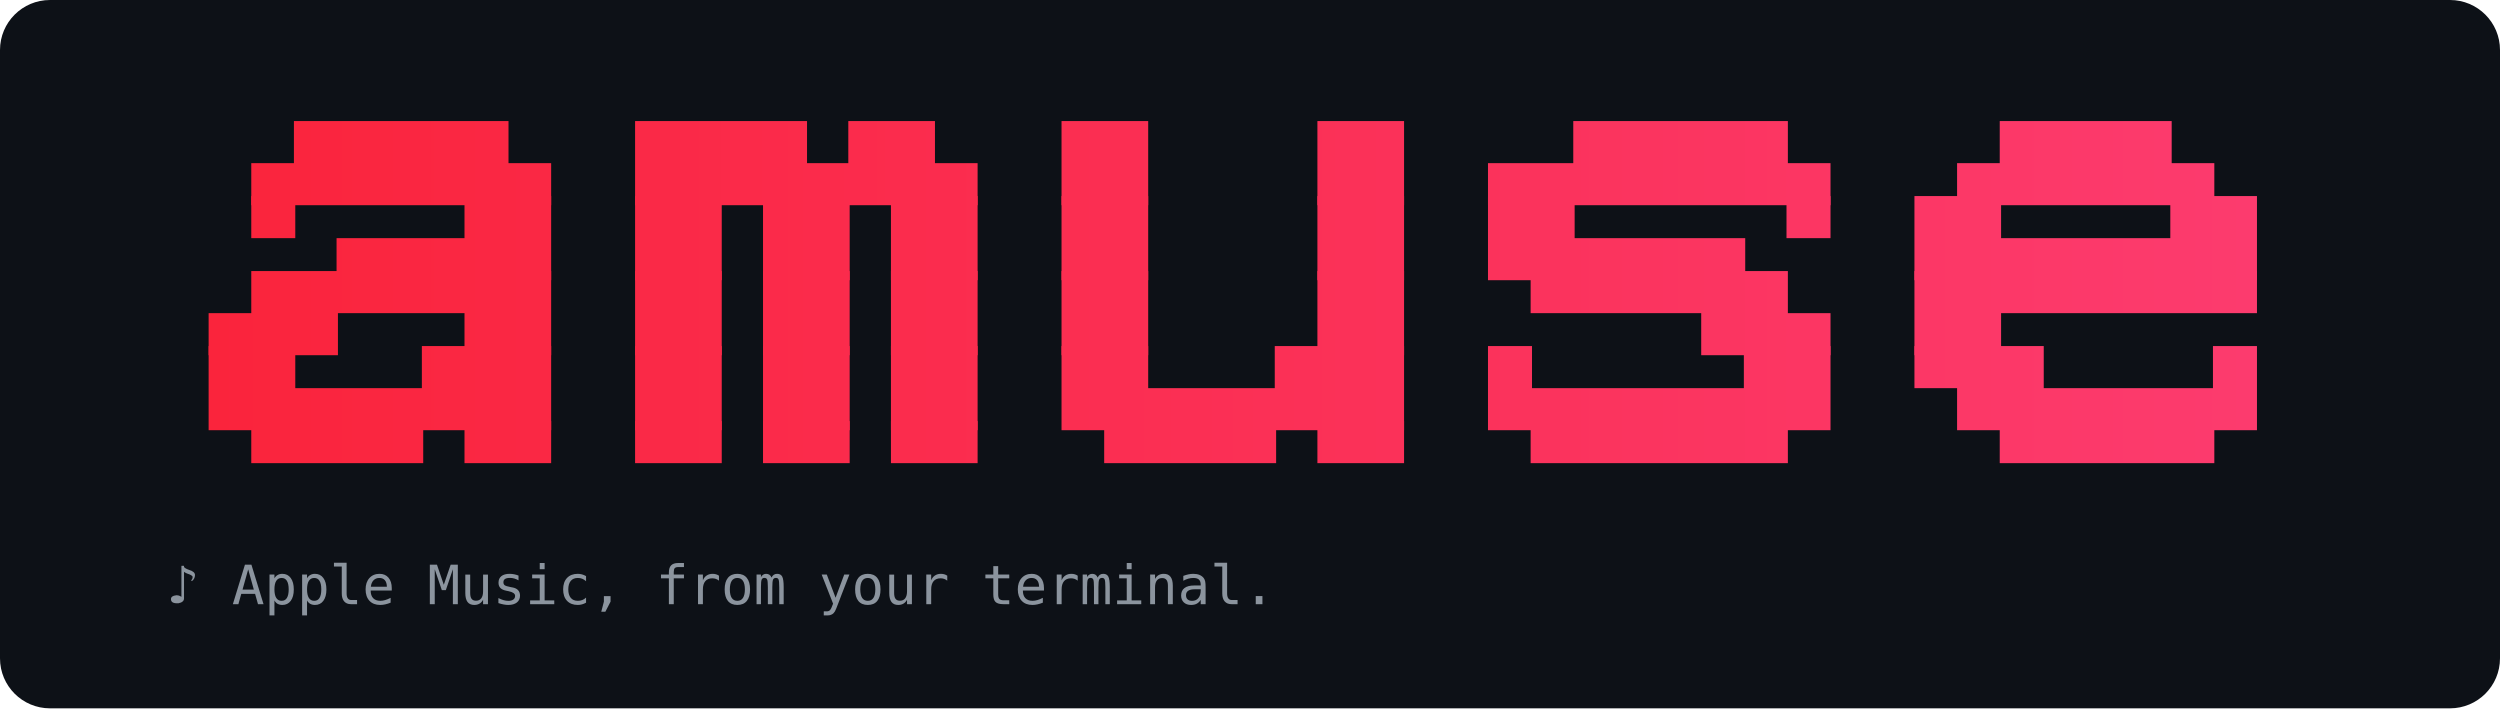
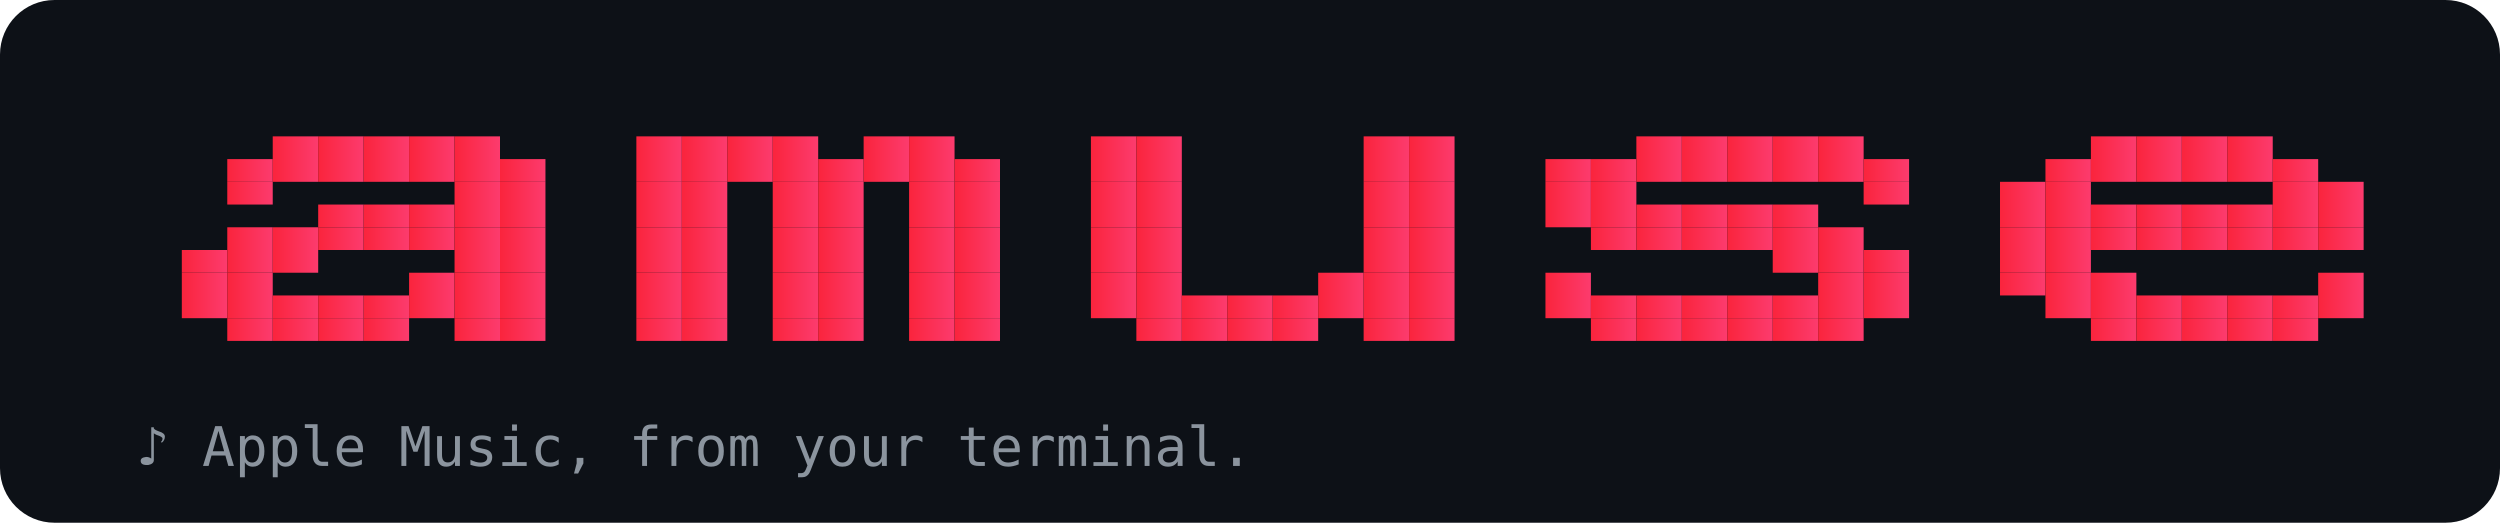
- <svg xmlns="http://www.w3.org/2000/svg" width="1200" height="340" viewBox="0 0 1200 340" role="img" aria-label="amuse — Apple Music, from your terminal.">
+ <svg xmlns="http://www.w3.org/2000/svg" width="1100" height="230" viewBox="0 0 1100 230" role="img" aria-label="amuse — Apple Music, from your terminal.">
  <defs>
    <linearGradient id="grad" x1="0%" y1="0%" x2="100%" y2="0%">
      <stop offset="0%" stop-color="#FA243C" />
      <stop offset="100%" stop-color="#FC3B6E" />
    </linearGradient>
  </defs>
-   <rect width="1200" height="340" rx="24" fill="#0d1117" />
-   <text font-family="'SF Mono','JetBrains Mono',Consolas,monospace" font-size="34" font-weight="700" fill="url(#grad)" xml:space="preserve">
-     <tspan x="80" y="90">  ▄█████▄  ████▄██▄  ██    ██  ▄▄█████▄   ▄████▄</tspan>
-     <tspan x="80" y="126">  ▀ ▄▄▄██  ██ ██ ██  ██    ██  ██▄▄▄▄ ▀  ██▄▄▄▄██</tspan>
-     <tspan x="80" y="162"> ▄██▀▀▀██  ██ ██ ██  ██    ██   ▀▀▀▀██▄  ██▀▀▀▀▀▀</tspan>
-     <tspan x="80" y="198"> ██▄▄▄███  ██ ██ ██  ██▄▄▄███  █▄▄▄▄▄██  ▀██▄▄▄▄█</tspan>
-     <tspan x="80" y="234">  ▀▀▀▀ ▀▀  ▀▀ ▀▀ ▀▀   ▀▀▀▀ ▀▀   ▀▀▀▀▀▀     ▀▀▀▀▀</tspan>
-   </text>
-   <text x="80" y="290" font-family="'SF Mono','JetBrains Mono',Consolas,monospace" font-size="26" fill="#8b949e">♪ Apple Music, from your terminal.</text>
+   <rect width="1100" height="230" rx="24" fill="#0d1117" />
+   <g fill="url(#grad)">
+     <rect x="100" y="70" width="20" height="10" />
+     <rect x="120" y="60" width="20" height="20" />
+     <rect x="140" y="60" width="20" height="20" />
+     <rect x="160" y="60" width="20" height="20" />
+     <rect x="180" y="60" width="20" height="20" />
+     <rect x="200" y="60" width="20" height="20" />
+     <rect x="220" y="70" width="20" height="10" />
+     <rect x="280" y="60" width="20" height="20" />
+     <rect x="300" y="60" width="20" height="20" />
+     <rect x="320" y="60" width="20" height="20" />
+     <rect x="340" y="60" width="20" height="20" />
+     <rect x="360" y="70" width="20" height="10" />
+     <rect x="380" y="60" width="20" height="20" />
+     <rect x="400" y="60" width="20" height="20" />
+     <rect x="420" y="70" width="20" height="10" />
+     <rect x="480" y="60" width="20" height="20" />
+     <rect x="500" y="60" width="20" height="20" />
+     <rect x="600" y="60" width="20" height="20" />
+     <rect x="620" y="60" width="20" height="20" />
+     <rect x="680" y="70" width="20" height="10" />
+     <rect x="700" y="70" width="20" height="10" />
+     <rect x="720" y="60" width="20" height="20" />
+     <rect x="740" y="60" width="20" height="20" />
+     <rect x="760" y="60" width="20" height="20" />
+     <rect x="780" y="60" width="20" height="20" />
+     <rect x="800" y="60" width="20" height="20" />
+     <rect x="820" y="70" width="20" height="10" />
+     <rect x="900" y="70" width="20" height="10" />
+     <rect x="920" y="60" width="20" height="20" />
+     <rect x="940" y="60" width="20" height="20" />
+     <rect x="960" y="60" width="20" height="20" />
+     <rect x="980" y="60" width="20" height="20" />
+     <rect x="1000" y="70" width="20" height="10" />
+     <rect x="100" y="80" width="20" height="10" />
+     <rect x="140" y="90" width="20" height="10" />
+     <rect x="160" y="90" width="20" height="10" />
+     <rect x="180" y="90" width="20" height="10" />
+     <rect x="200" y="80" width="20" height="20" />
+     <rect x="220" y="80" width="20" height="20" />
+     <rect x="280" y="80" width="20" height="20" />
+     <rect x="300" y="80" width="20" height="20" />
+     <rect x="340" y="80" width="20" height="20" />
+     <rect x="360" y="80" width="20" height="20" />
+     <rect x="400" y="80" width="20" height="20" />
+     <rect x="420" y="80" width="20" height="20" />
+     <rect x="480" y="80" width="20" height="20" />
+     <rect x="500" y="80" width="20" height="20" />
+     <rect x="600" y="80" width="20" height="20" />
+     <rect x="620" y="80" width="20" height="20" />
+     <rect x="680" y="80" width="20" height="20" />
+     <rect x="700" y="80" width="20" height="20" />
+     <rect x="720" y="90" width="20" height="10" />
+     <rect x="740" y="90" width="20" height="10" />
+     <rect x="760" y="90" width="20" height="10" />
+     <rect x="780" y="90" width="20" height="10" />
+     <rect x="820" y="80" width="20" height="10" />
+     <rect x="880" y="80" width="20" height="20" />
+     <rect x="900" y="80" width="20" height="20" />
+     <rect x="920" y="90" width="20" height="10" />
+     <rect x="940" y="90" width="20" height="10" />
+     <rect x="960" y="90" width="20" height="10" />
+     <rect x="980" y="90" width="20" height="10" />
+     <rect x="1000" y="80" width="20" height="20" />
+     <rect x="1020" y="80" width="20" height="20" />
+     <rect x="80" y="110" width="20" height="10" />
+     <rect x="100" y="100" width="20" height="20" />
+     <rect x="120" y="100" width="20" height="20" />
+     <rect x="140" y="100" width="20" height="10" />
+     <rect x="160" y="100" width="20" height="10" />
+     <rect x="180" y="100" width="20" height="10" />
+     <rect x="200" y="100" width="20" height="20" />
+     <rect x="220" y="100" width="20" height="20" />
+     <rect x="280" y="100" width="20" height="20" />
+     <rect x="300" y="100" width="20" height="20" />
+     <rect x="340" y="100" width="20" height="20" />
+     <rect x="360" y="100" width="20" height="20" />
+     <rect x="400" y="100" width="20" height="20" />
+     <rect x="420" y="100" width="20" height="20" />
+     <rect x="480" y="100" width="20" height="20" />
+     <rect x="500" y="100" width="20" height="20" />
+     <rect x="600" y="100" width="20" height="20" />
+     <rect x="620" y="100" width="20" height="20" />
+     <rect x="700" y="100" width="20" height="10" />
+     <rect x="720" y="100" width="20" height="10" />
+     <rect x="740" y="100" width="20" height="10" />
+     <rect x="760" y="100" width="20" height="10" />
+     <rect x="780" y="100" width="20" height="20" />
+     <rect x="800" y="100" width="20" height="20" />
+     <rect x="820" y="110" width="20" height="10" />
+     <rect x="880" y="100" width="20" height="20" />
+     <rect x="900" y="100" width="20" height="20" />
+     <rect x="920" y="100" width="20" height="10" />
+     <rect x="940" y="100" width="20" height="10" />
+     <rect x="960" y="100" width="20" height="10" />
+     <rect x="980" y="100" width="20" height="10" />
+     <rect x="1000" y="100" width="20" height="10" />
+     <rect x="1020" y="100" width="20" height="10" />
+     <rect x="80" y="120" width="20" height="20" />
+     <rect x="100" y="120" width="20" height="20" />
+     <rect x="120" y="130" width="20" height="10" />
+     <rect x="140" y="130" width="20" height="10" />
+     <rect x="160" y="130" width="20" height="10" />
+     <rect x="180" y="120" width="20" height="20" />
+     <rect x="200" y="120" width="20" height="20" />
+     <rect x="220" y="120" width="20" height="20" />
+     <rect x="280" y="120" width="20" height="20" />
+     <rect x="300" y="120" width="20" height="20" />
+     <rect x="340" y="120" width="20" height="20" />
+     <rect x="360" y="120" width="20" height="20" />
+     <rect x="400" y="120" width="20" height="20" />
+     <rect x="420" y="120" width="20" height="20" />
+     <rect x="480" y="120" width="20" height="20" />
+     <rect x="500" y="120" width="20" height="20" />
+     <rect x="520" y="130" width="20" height="10" />
+     <rect x="540" y="130" width="20" height="10" />
+     <rect x="560" y="130" width="20" height="10" />
+     <rect x="580" y="120" width="20" height="20" />
+     <rect x="600" y="120" width="20" height="20" />
+     <rect x="620" y="120" width="20" height="20" />
+     <rect x="680" y="120" width="20" height="20" />
+     <rect x="700" y="130" width="20" height="10" />
+     <rect x="720" y="130" width="20" height="10" />
+     <rect x="740" y="130" width="20" height="10" />
+     <rect x="760" y="130" width="20" height="10" />
+     <rect x="780" y="130" width="20" height="10" />
+     <rect x="800" y="120" width="20" height="20" />
+     <rect x="820" y="120" width="20" height="20" />
+     <rect x="880" y="120" width="20" height="10" />
+     <rect x="900" y="120" width="20" height="20" />
+     <rect x="920" y="120" width="20" height="20" />
+     <rect x="940" y="130" width="20" height="10" />
+     <rect x="960" y="130" width="20" height="10" />
+     <rect x="980" y="130" width="20" height="10" />
+     <rect x="1000" y="130" width="20" height="10" />
+     <rect x="1020" y="120" width="20" height="20" />
+     <rect x="100" y="140" width="20" height="10" />
+     <rect x="120" y="140" width="20" height="10" />
+     <rect x="140" y="140" width="20" height="10" />
+     <rect x="160" y="140" width="20" height="10" />
+     <rect x="200" y="140" width="20" height="10" />
+     <rect x="220" y="140" width="20" height="10" />
+     <rect x="280" y="140" width="20" height="10" />
+     <rect x="300" y="140" width="20" height="10" />
+     <rect x="340" y="140" width="20" height="10" />
+     <rect x="360" y="140" width="20" height="10" />
+     <rect x="400" y="140" width="20" height="10" />
+     <rect x="420" y="140" width="20" height="10" />
+     <rect x="500" y="140" width="20" height="10" />
+     <rect x="520" y="140" width="20" height="10" />
+     <rect x="540" y="140" width="20" height="10" />
+     <rect x="560" y="140" width="20" height="10" />
+     <rect x="600" y="140" width="20" height="10" />
+     <rect x="620" y="140" width="20" height="10" />
+     <rect x="700" y="140" width="20" height="10" />
+     <rect x="720" y="140" width="20" height="10" />
+     <rect x="740" y="140" width="20" height="10" />
+     <rect x="760" y="140" width="20" height="10" />
+     <rect x="780" y="140" width="20" height="10" />
+     <rect x="800" y="140" width="20" height="10" />
+     <rect x="920" y="140" width="20" height="10" />
+     <rect x="940" y="140" width="20" height="10" />
+     <rect x="960" y="140" width="20" height="10" />
+     <rect x="980" y="140" width="20" height="10" />
+     <rect x="1000" y="140" width="20" height="10" />
+   </g>
+   <text x="60" y="205" font-family="monospace" font-size="24" fill="#8b949e">♪ Apple Music, from your terminal.</text>
</svg>
